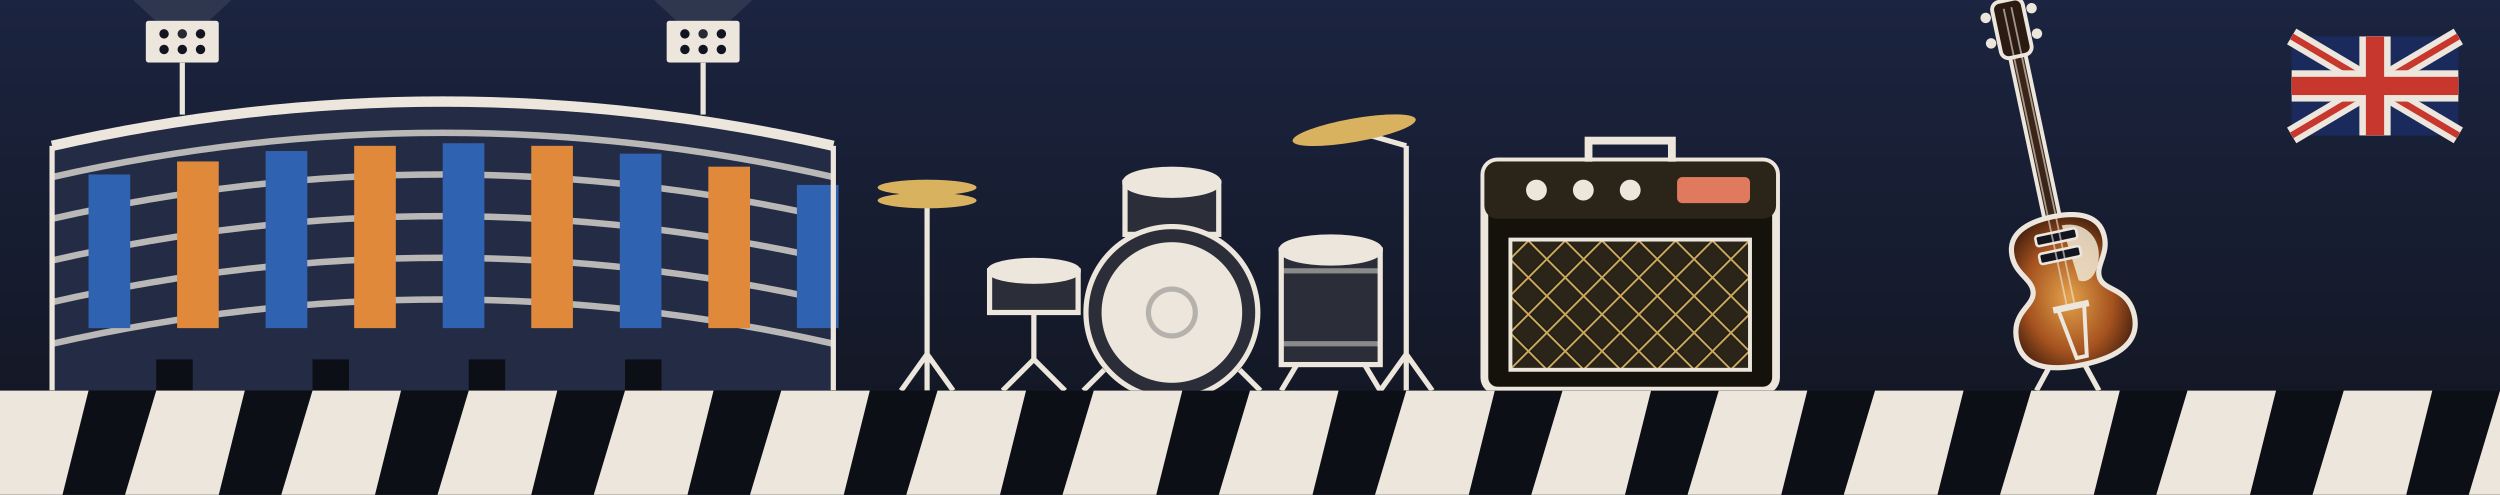
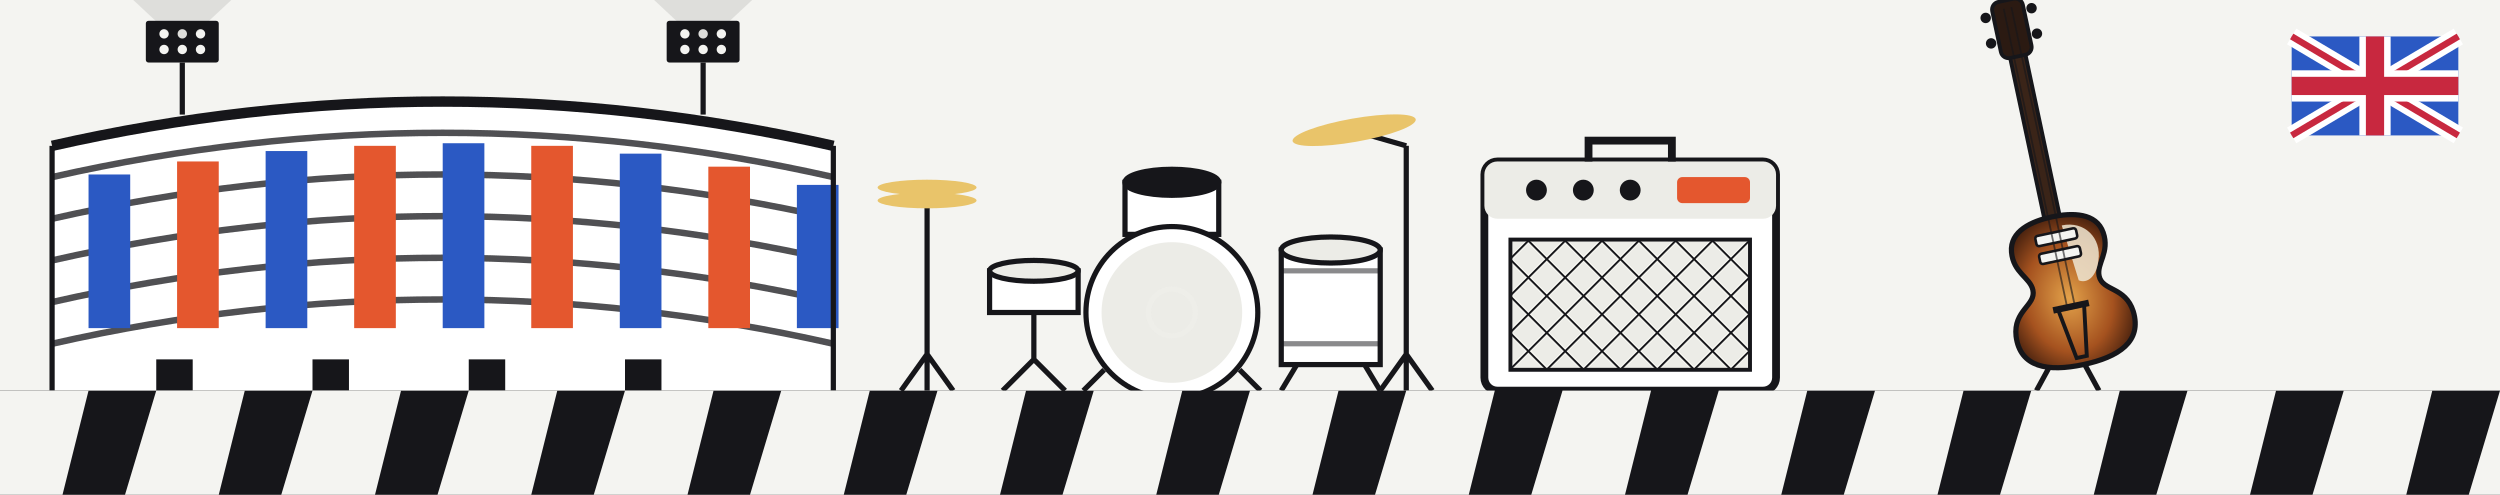
<svg xmlns="http://www.w3.org/2000/svg" viewBox="0 0 960 190" role="img" aria-label="Stadium floodlights, drum kit, amplifier and violin bass above a zebra crossing">
  <defs>
    <linearGradient id="sky" x1="0" y1="0" x2="0" y2="1">
-       <stop offset="0" stop-color="#1b2440" />
-       <stop offset="1" stop-color="#12151f" />
+       <stop offset="0" stop-color="#f4f4f1" />
+       <stop offset="1" stop-color="#f4f4f1" />
    </linearGradient>
    <pattern id="diamonds" width="10" height="10" patternUnits="userSpaceOnUse" patternTransform="rotate(45)">
-       <rect width="10" height="10" fill="#2b2418" />
-       <path d="M0 0H10M0 0V10" stroke="#c9a85c" stroke-width="1.4" />
+       <rect width="10" height="10" fill="#ecece7" />
+       <path d="M0 0H10M0 0V10" stroke="#16161a" stroke-width="1.4" />
    </pattern>
  </defs>
  <rect width="960" height="190" fill="url(#sky)" />
-   <path d="M20 150 L20 56 Q170 22 320 56 L320 150Z" fill="#232b45" />
-   <g fill="none" stroke="#ece6dc" stroke-width="2.5" stroke-opacity=".75">
+   <path d="M20 150 L20 56 Q170 22 320 56 L320 150Z" fill="#ffffff" />
+   <g fill="none" stroke="#16161a" stroke-width="2.5" stroke-opacity=".75">
    <path d="M20 68 Q170 34 320 68" />
    <path d="M20 84 Q170 50 320 84" />
    <path d="M20 100 Q170 66 320 100" />
    <path d="M20 116 Q170 82 320 116" />
    <path d="M20 132 Q170 98 320 132" />
  </g>
-   <rect x="34" y="67" width="16" height="59" fill="#2f62b0" />
-   <rect x="68" y="62" width="16" height="64" fill="#e0893a" />
-   <rect x="102" y="58" width="16" height="68" fill="#2f62b0" />
-   <rect x="136" y="56" width="16" height="70" fill="#e0893a" />
-   <rect x="170" y="55" width="16" height="71" fill="#2f62b0" />
-   <rect x="204" y="56" width="16" height="70" fill="#e0893a" />
-   <rect x="238" y="59" width="16" height="67" fill="#2f62b0" />
-   <rect x="272" y="64" width="16" height="62" fill="#e0893a" />
-   <rect x="306" y="71" width="16" height="55" fill="#2f62b0" />
-   <rect x="60" y="138" width="14" height="12" fill="#0d0f16" />
-   <rect x="120" y="138" width="14" height="12" fill="#0d0f16" />
-   <rect x="180" y="138" width="14" height="12" fill="#0d0f16" />
-   <rect x="240" y="138" width="14" height="12" fill="#0d0f16" />
-   <path d="M20 56 Q170 22 320 56" fill="none" stroke="#ece6dc" stroke-width="4" />
-   <path d="M20 56V150M320 56V150" stroke="#ece6dc" stroke-width="2" />
-   <g stroke="#ece6dc" stroke-width="2">
+   <rect x="34" y="67" width="16" height="59" fill="#2b59c3" />
+   <rect x="68" y="62" width="16" height="64" fill="#e4572e" />
+   <rect x="102" y="58" width="16" height="68" fill="#2b59c3" />
+   <rect x="136" y="56" width="16" height="70" fill="#e4572e" />
+   <rect x="170" y="55" width="16" height="71" fill="#2b59c3" />
+   <rect x="204" y="56" width="16" height="70" fill="#e4572e" />
+   <rect x="238" y="59" width="16" height="67" fill="#2b59c3" />
+   <rect x="272" y="64" width="16" height="62" fill="#e4572e" />
+   <rect x="306" y="71" width="16" height="55" fill="#2b59c3" />
+   <rect x="60" y="138" width="14" height="12" fill="#16161a" />
+   <rect x="120" y="138" width="14" height="12" fill="#16161a" />
+   <rect x="180" y="138" width="14" height="12" fill="#16161a" />
+   <rect x="240" y="138" width="14" height="12" fill="#16161a" />
+   <path d="M20 56 Q170 22 320 56" fill="none" stroke="#16161a" stroke-width="4" />
+   <path d="M20 56V150M320 56V150" stroke="#16161a" stroke-width="2" />
+   <g stroke="#16161a" stroke-width="2">
    <path d="M70 44V24M270 44V24" />
  </g>
-   <g fill="#ece6dc">
+   <g fill="#16161a">
    <rect x="56" y="8" width="28" height="16" rx="1" />
    <rect x="256" y="8" width="28" height="16" rx="1" />
  </g>
-   <g fill="#12151f">
+   <g fill="#f4f4f1">
    <circle cx="63" cy="13" r="1.8" />
    <circle cx="70" cy="13" r="1.8" />
    <circle cx="77" cy="13" r="1.8" />
    <circle cx="63" cy="19" r="1.8" />
    <circle cx="70" cy="19" r="1.8" />
    <circle cx="77" cy="19" r="1.8" />
    <circle cx="263" cy="13" r="1.8" />
    <circle cx="270" cy="13" r="1.8" />
    <circle cx="277" cy="13" r="1.8" />
    <circle cx="263" cy="19" r="1.8" />
    <circle cx="270" cy="19" r="1.8" />
    <circle cx="277" cy="19" r="1.8" />
  </g>
-   <path d="M70 8 L40 -20M70 8 L100 -20M270 8 L240 -20M270 8 L300 -20" stroke="#ece6dc" stroke-opacity=".1" stroke-width="14" stroke-linecap="round" />
-   <g stroke="#ece6dc" stroke-width="2" fill="none">
+   <path d="M70 8 L40 -20M70 8 L100 -20M270 8 L240 -20M270 8 L300 -20" stroke="#16161a" stroke-opacity=".1" stroke-width="14" stroke-linecap="round" />
+   <g stroke="#16161a" stroke-width="2" fill="none">
    <path d="M356 150V74M346 150l10-14 10 14" />
    <path d="M397 120V138M385 150l12-12 12 12" />
    <path d="M540 150V56M530 150l10-14 10 14M540 56l-14-4" />
    <path d="M498 140l-6 10M524 140l6 10" />
    <path d="M424 142l-8 8M476 142l8 8" />
  </g>
-   <g fill="#d9b25f">
+   <g fill="#e9c46a">
    <ellipse cx="356" cy="72" rx="19" ry="3" />
    <ellipse cx="356" cy="77" rx="19" ry="3" />
    <ellipse cx="520" cy="50" rx="24" ry="4.5" transform="rotate(-10 520 50)" />
  </g>
-   <g stroke="#ece6dc" stroke-width="2">
-     <rect x="380" y="104" width="34" height="16" fill="#2b2e38" />
-     <ellipse cx="397" cy="104" rx="17" ry="4" fill="#ece6dc" />
+   <g stroke="#16161a" stroke-width="2">
+     <rect x="380" y="104" width="34" height="16" fill="#ffffff" />
+     <ellipse cx="397" cy="104" rx="17" ry="4" fill="#ecece7" />
    <path d="M450 88V94" />
-     <rect x="432" y="70" width="36" height="20" fill="#2b2e38" />
-     <ellipse cx="450" cy="70" rx="18" ry="5" fill="#ece6dc" />
-     <rect x="492" y="96" width="38" height="44" fill="#2b2e38" />
-     <ellipse cx="511" cy="96" rx="19" ry="5" fill="#ece6dc" />
+     <rect x="432" y="70" width="36" height="20" fill="#ffffff" />
+     <ellipse cx="450" cy="70" rx="18" ry="5" fill="#16161a" />
+     <rect x="492" y="96" width="38" height="44" fill="#ffffff" />
+     <ellipse cx="511" cy="96" rx="19" ry="5" fill="#ecece7" />
    <path d="M492 104h38M492 132h38" stroke-opacity=".5" />
-     <circle cx="450" cy="120" r="30" fill="#ece6dc" stroke="#2b2e38" stroke-width="6" />
+     <circle cx="450" cy="120" r="30" fill="#ecece7" stroke="#ffffff" stroke-width="6" />
    <circle cx="450" cy="120" r="33" fill="none" />
  </g>
-   <circle cx="450" cy="120" r="9" fill="none" stroke="#12151f" stroke-opacity=".25" stroke-width="2" />
+   <circle cx="450" cy="120" r="9" fill="none" stroke="#f4f4f1" stroke-opacity=".25" stroke-width="2" />
  <g>
-     <rect x="570" y="62" width="112" height="88" rx="5" fill="#15110b" stroke="#ece6dc" stroke-width="3" />
-     <rect x="570" y="62" width="112" height="22" rx="5" fill="#2b2418" />
-     <g fill="#ece6dc">
+     <rect x="570" y="62" width="112" height="88" rx="5" fill="#ffffff" stroke="#16161a" stroke-width="3" />
+     <rect x="570" y="62" width="112" height="22" rx="5" fill="#ecece7" />
+     <g fill="#16161a">
      <circle cx="590" cy="73" r="4" />
      <circle cx="608" cy="73" r="4" />
      <circle cx="626" cy="73" r="4" />
    </g>
-     <rect x="644" y="68" width="28" height="10" rx="2" fill="#e07a5f" />
-     <rect x="580" y="92" width="92" height="50" fill="url(#diamonds)" stroke="#ece6dc" stroke-width="1.5" />
-     <path d="M610 62V54h32v8" fill="none" stroke="#ece6dc" stroke-width="3" />
+     <rect x="644" y="68" width="28" height="10" rx="2" fill="#e4572e" />
+     <rect x="580" y="92" width="92" height="50" fill="url(#diamonds)" stroke="#16161a" stroke-width="1.5" />
+     <path d="M610 62V54h32v8" fill="none" stroke="#16161a" stroke-width="3" />
  </g>
  <radialGradient id="burst" cx=".5" cy=".55" r=".6">
    <stop offset="0" stop-color="#e3a24a" />
    <stop offset=".6" stop-color="#a5521f" />
    <stop offset="1" stop-color="#3a1a0c" />
  </radialGradient>
-   <path d="M782 150l12-22 12 22M794 128v-6" stroke="#ece6dc" stroke-width="2" fill="none" />
+   <path d="M782 150l12-22 12 22M794 128v-6" stroke="#16161a" stroke-width="2" fill="none" />
  <g transform="translate(800 140) rotate(-12)">
-     <rect x="-3" y="-122" width="6" height="66" fill="#3a2418" stroke="#ece6dc" stroke-width="1.5" />
-     <rect x="-6" y="-143" width="12" height="22" rx="3" fill="#2b1a12" stroke="#ece6dc" stroke-width="1.5" />
-     <g fill="#ece6dc">
+     <rect x="-3" y="-122" width="6" height="66" fill="#3a2418" stroke="#16161a" stroke-width="1.5" />
+     <rect x="-6" y="-143" width="12" height="22" rx="3" fill="#2b1a12" stroke="#16161a" stroke-width="1.5" />
+     <g fill="#16161a">
      <circle cx="-9" cy="-138" r="2" />
      <circle cx="-9" cy="-128" r="2" />
      <circle cx="9" cy="-138" r="2" />
      <circle cx="9" cy="-128" r="2" />
    </g>
-     <path d="M0 0 C14 0 24 -4 23 -16 C22 -26 13 -26 13 -32 C13 -37 19 -40 18 -48 C17 -56 8 -58 0 -58 C-8 -58 -17 -56 -18 -48 C-19 -40 -13 -37 -13 -32 C-13 -26 -22 -26 -23 -16 C-24 -4 -14 0 0 0Z" fill="url(#burst)" stroke="#ece6dc" stroke-width="2" />
+     <path d="M0 0 C14 0 24 -4 23 -16 C22 -26 13 -26 13 -32 C13 -37 19 -40 18 -48 C17 -56 8 -58 0 -58 C-8 -58 -17 -56 -18 -48 C-19 -40 -13 -37 -13 -32 C-13 -26 -22 -26 -23 -16 C-24 -4 -14 0 0 0Z" fill="url(#burst)" stroke="#16161a" stroke-width="2" />
    <path d="M3 -54 C12 -54 17 -46 14 -38 C12 -32 8 -30 5 -32Z" fill="#efe6d2" fill-opacity=".85" />
-     <g fill="#12151f" stroke="#ece6dc" stroke-width="1">
+     <g fill="#f4f4f1" stroke="#16161a" stroke-width="1">
      <rect x="-8" y="-52" width="16" height="4" rx="1" />
      <rect x="-8" y="-45" width="16" height="4" rx="1" />
    </g>
-     <rect x="-7" y="-24" width="14" height="2.5" fill="#ece6dc" />
-     <path d="M-5 -22L-2 -3H2L5 -22" fill="none" stroke="#ece6dc" stroke-width="1.5" />
-     <path d="M-1.5 -140V-22M1.5 -140V-22" stroke="#ece6dc" stroke-opacity=".6" stroke-width=".7" />
+     <rect x="-7" y="-24" width="14" height="2.5" fill="#16161a" />
+     <path d="M-5 -22L-2 -3H2L5 -22" fill="none" stroke="#16161a" stroke-width="1.5" />
+     <path d="M-1.5 -140V-22M1.5 -140V-22" stroke="#16161a" stroke-opacity=".6" stroke-width=".7" />
  </g>
  <g transform="translate(880 14)">
-     <rect width="64" height="38" fill="#1b2a5c" />
-     <path d="M0 0L64 38M64 0L0 38" stroke="#ece6dc" stroke-width="7" />
-     <path d="M0 0L64 38M64 0L0 38" stroke="#c8372d" stroke-width="2.5" />
-     <path d="M32 0V38M0 19H64" stroke="#ece6dc" stroke-width="12" />
-     <path d="M32 0V38M0 19H64" stroke="#c8372d" stroke-width="7" />
+     <rect width="64" height="38" fill="#2b59c3" />
+     <path d="M0 0L64 38M64 0L0 38" stroke="#ffffff" stroke-width="7" />
+     <path d="M0 0L64 38M64 0L0 38" stroke="#c8283f" stroke-width="2.5" />
+     <path d="M32 0V38M0 19H64" stroke="#ffffff" stroke-width="12" />
+     <path d="M32 0V38M0 19H64" stroke="#c8283f" stroke-width="7" />
  </g>
-   <rect y="150" width="960" height="40" fill="#0d0f16" />
-   <g fill="#ece6dc">
+   <rect y="150" width="960" height="40" fill="#16161a" />
+   <g fill="#f4f4f1">
    <path id="s" d="M0 150H34L24 190H-12Z" />
    <use href="#s" x="60" />
    <use href="#s" x="120" />
    <use href="#s" x="180" />
    <use href="#s" x="240" />
    <use href="#s" x="300" />
    <use href="#s" x="360" />
    <use href="#s" x="420" />
    <use href="#s" x="480" />
    <use href="#s" x="540" />
    <use href="#s" x="600" />
    <use href="#s" x="660" />
    <use href="#s" x="720" />
    <use href="#s" x="780" />
    <use href="#s" x="840" />
    <use href="#s" x="900" />
    <use href="#s" x="960" />
  </g>
</svg>
